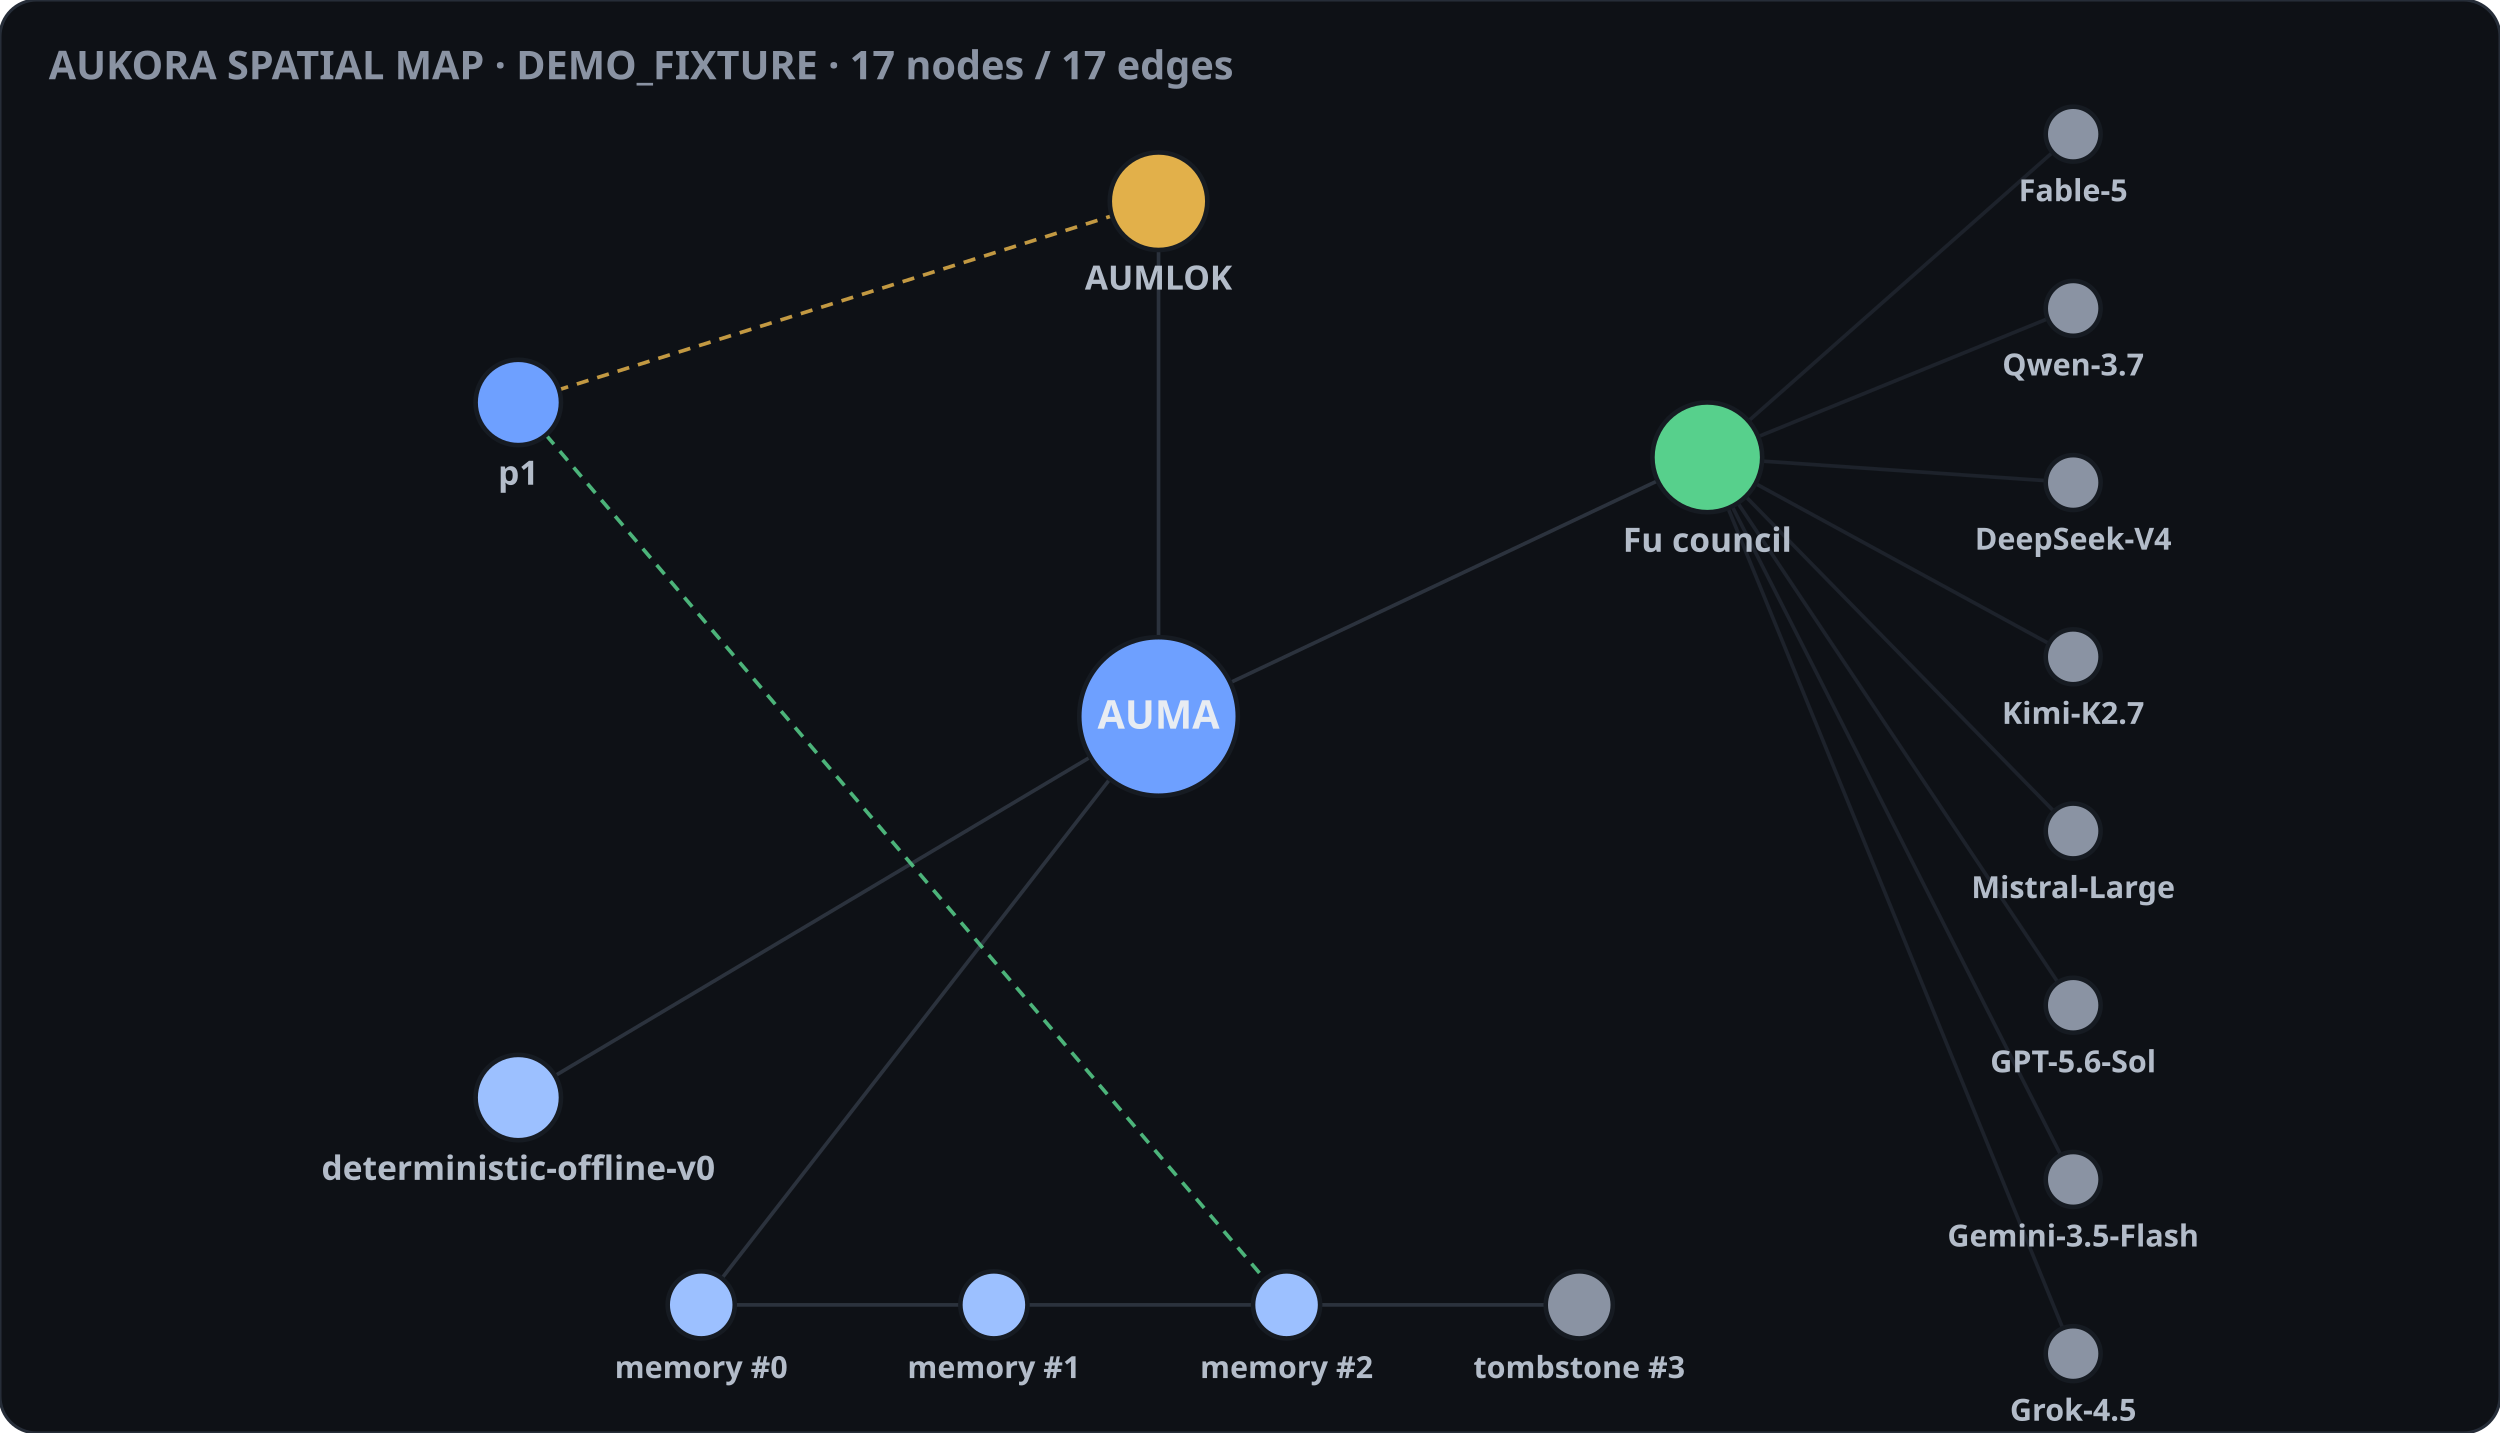
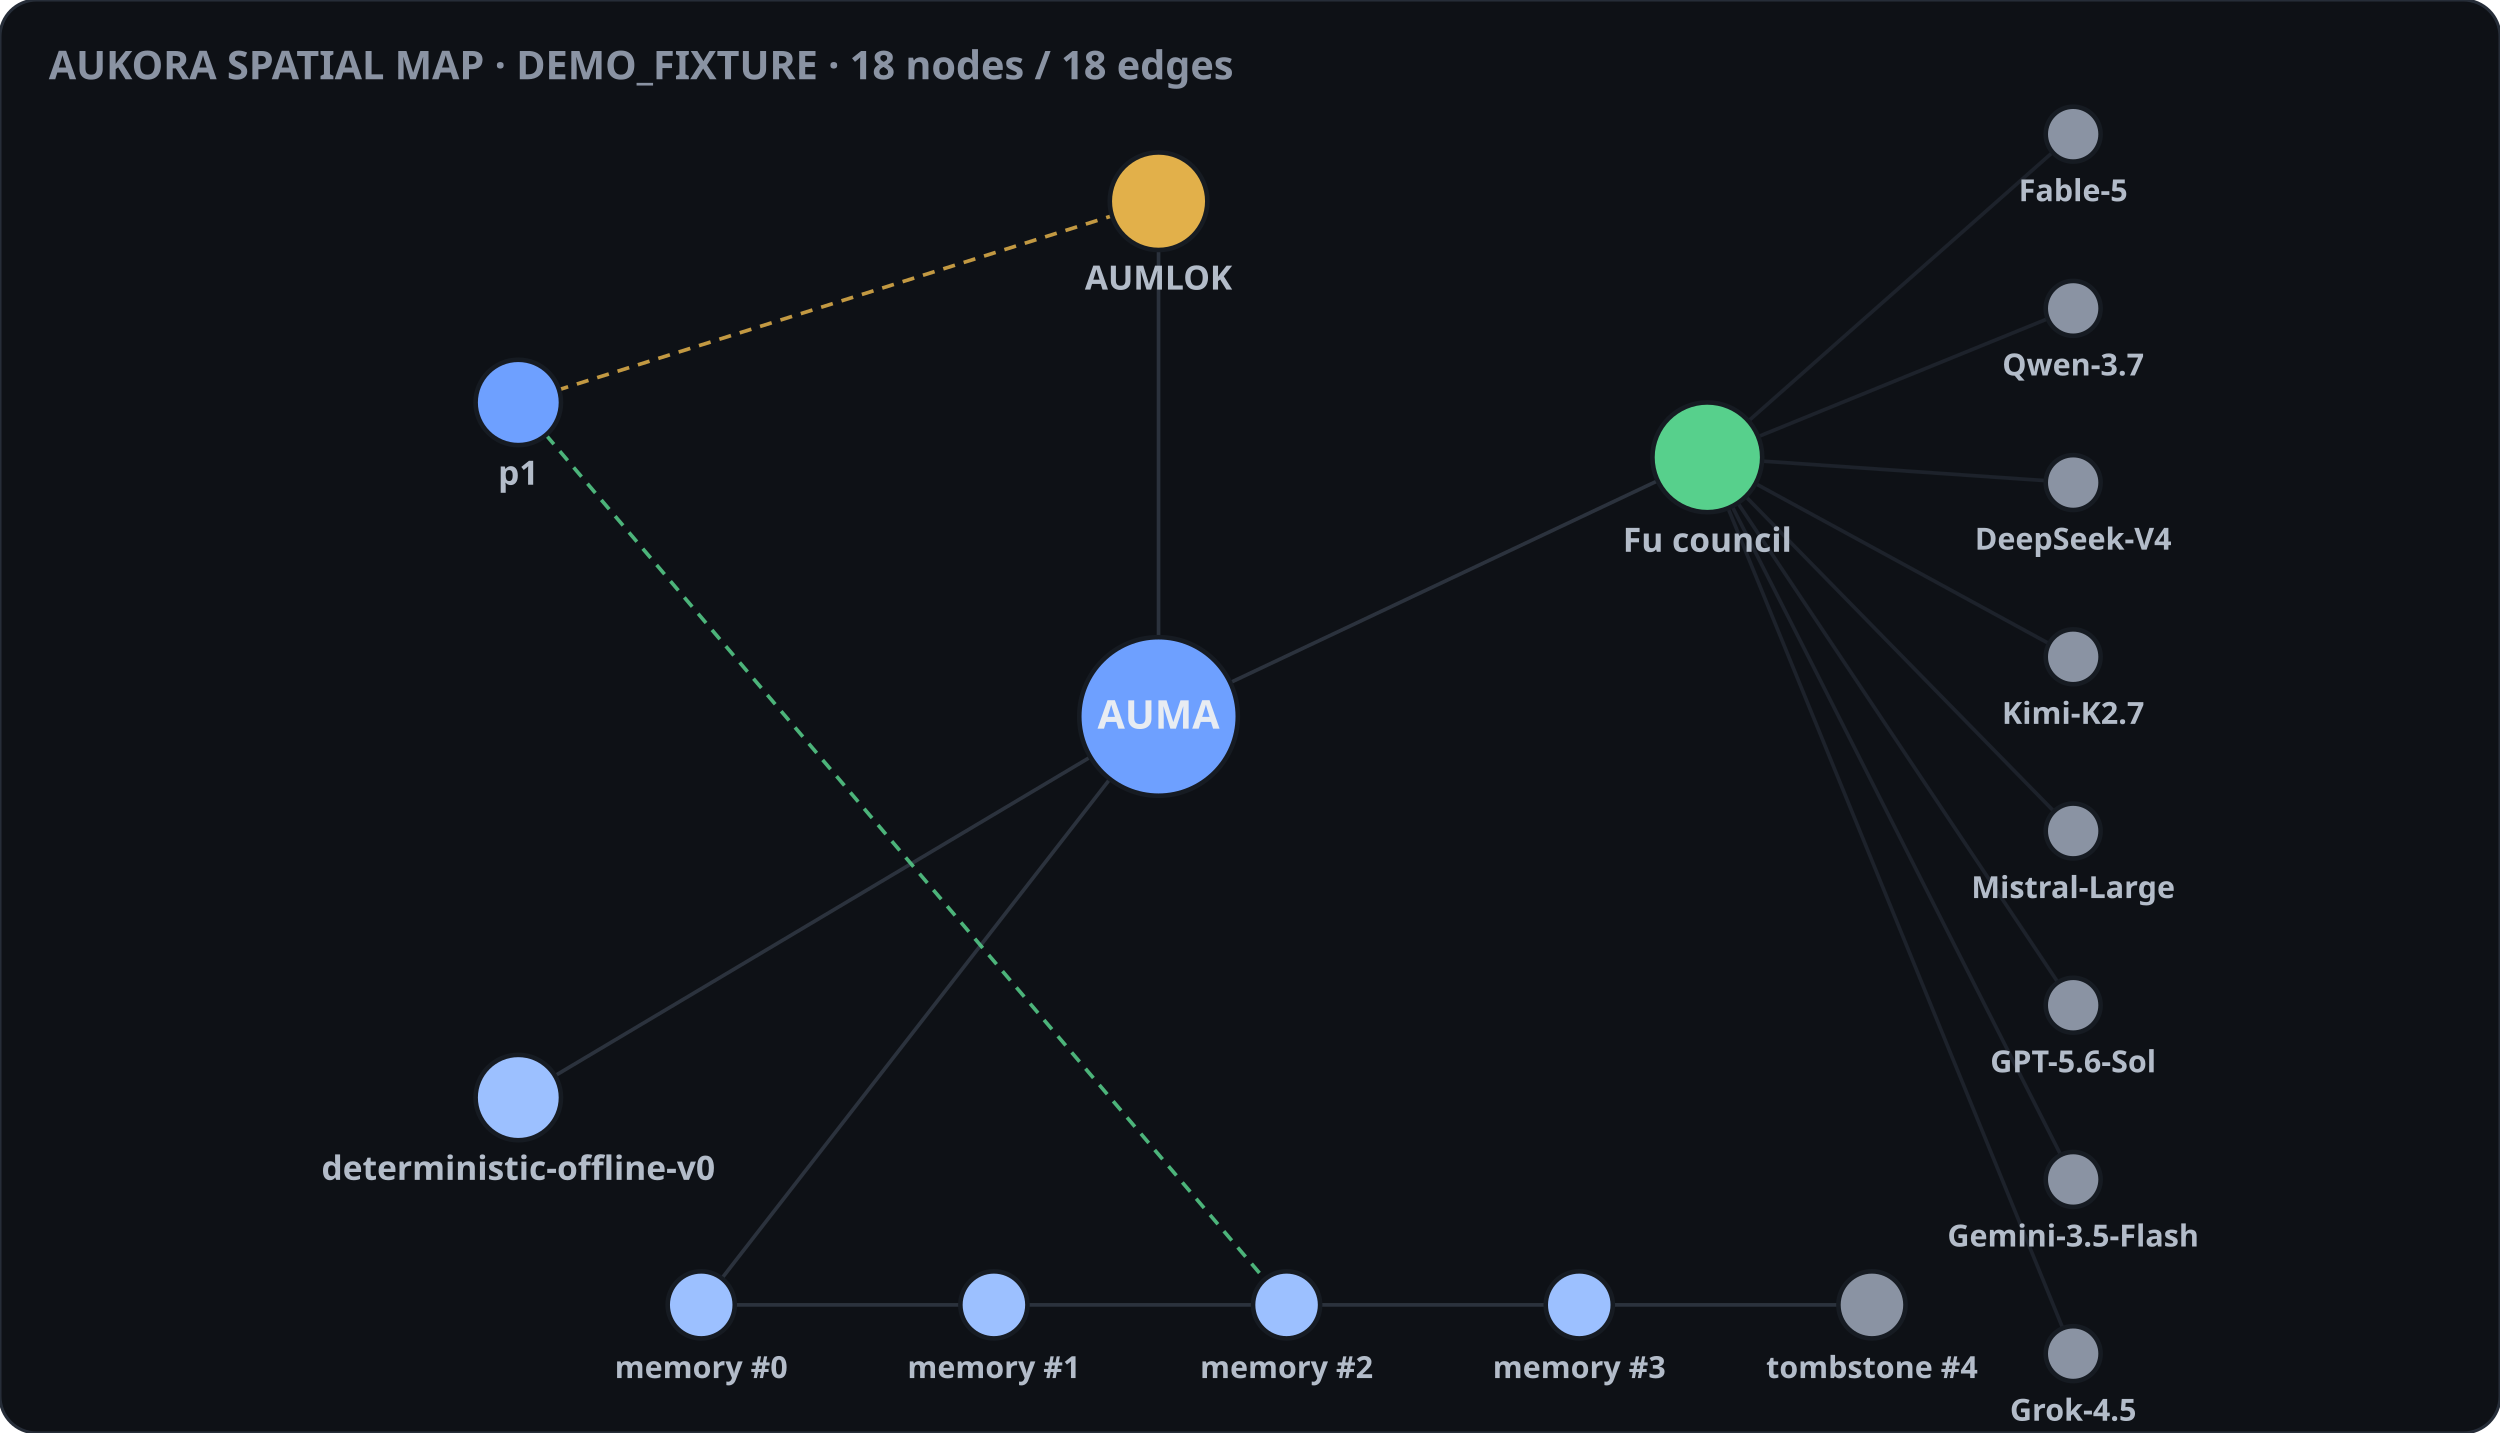
<svg xmlns="http://www.w3.org/2000/svg" viewBox="0 0 820 470" width="820" height="470" role="img" aria-label="Aukora spatial map (DEMO_FIXTURE)">
  <rect x="0" y="0" width="820" height="470" rx="12" fill="#0e1116" stroke="#262d38" />
-   <text x="16" y="26" font-family="system-ui,sans-serif" font-size="13" font-weight="700" fill="#8a93a3">AUKORA SPATIAL MAP · DEMO_FIXTURE · 17 nodes / 17 edges</text>
+   <text x="16" y="26" font-family="system-ui,sans-serif" font-size="13" font-weight="700" fill="#8a93a3">AUKORA SPATIAL MAP · DEMO_FIXTURE · 18 nodes / 18 edges</text>
  <g>
    <line x1="380" y1="235" x2="380" y2="66" stroke="#38404d" opacity="0.7" stroke-width="1.2" />
    <line x1="380" y1="235" x2="170" y2="360" stroke="#38404d" opacity="0.7" stroke-width="1.2" />
    <line x1="380" y1="235" x2="560" y2="150" stroke="#38404d" opacity="0.7" stroke-width="1.2" />
    <line x1="560" y1="150" x2="680" y2="44" stroke="#262d38" opacity="0.6" stroke-width="1.2" />
    <line x1="560" y1="150" x2="680" y2="101.143" stroke="#262d38" opacity="0.6" stroke-width="1.2" />
    <line x1="560" y1="150" x2="680" y2="158.286" stroke="#262d38" opacity="0.6" stroke-width="1.2" />
    <line x1="560" y1="150" x2="680" y2="215.429" stroke="#262d38" opacity="0.6" stroke-width="1.2" />
    <line x1="560" y1="150" x2="680" y2="272.571" stroke="#262d38" opacity="0.6" stroke-width="1.2" />
    <line x1="560" y1="150" x2="680" y2="329.714" stroke="#262d38" opacity="0.6" stroke-width="1.2" />
    <line x1="560" y1="150" x2="680" y2="386.857" stroke="#262d38" opacity="0.6" stroke-width="1.2" />
    <line x1="560" y1="150" x2="680" y2="444" stroke="#262d38" opacity="0.6" stroke-width="1.2" />
    <line x1="380" y1="235" x2="230" y2="428" stroke="#38404d" opacity="0.7" stroke-width="1.2" />
    <line x1="230" y1="428" x2="326" y2="428" stroke="#38404d" opacity="0.7" stroke-width="1.2" />
    <line x1="326" y1="428" x2="422" y2="428" stroke="#38404d" opacity="0.7" stroke-width="1.2" />
    <line x1="422" y1="428" x2="518" y2="428" stroke="#38404d" opacity="0.7" stroke-width="1.2" />
+     <line x1="518" y1="428" x2="614" y2="428" stroke="#38404d" opacity="0.7" stroke-width="1.2" />
    <line x1="380" y1="66" x2="170" y2="132" stroke="#e2b04a" stroke-dasharray="4 3" opacity="0.85" stroke-width="1.2" />
    <line x1="170" y1="132" x2="422" y2="428" stroke="#57d08c" stroke-dasharray="4 3" opacity="0.85" stroke-width="1.2" />
  </g>
  <g>
    <circle cx="380" cy="235" r="26" fill="#6ea0ff" stroke="#161b22" stroke-width="1.5" />
    <text x="380" y="239" text-anchor="middle" font-family="system-ui,sans-serif" font-size="13" font-weight="600" fill="#e8ecf2">AUMA</text>
    <circle cx="380" cy="66" r="16" fill="#e2b04a" stroke="#161b22" stroke-width="1.5" />
    <text x="380" y="95" text-anchor="middle" font-family="system-ui,sans-serif" font-size="11" font-weight="600" fill="#b3bcc9">AUMLOK</text>
    <circle cx="170" cy="360" r="14" fill="#9cc0ff" stroke="#161b22" stroke-width="1.5" />
    <text x="170" y="387" text-anchor="middle" font-family="system-ui,sans-serif" font-size="11" font-weight="600" fill="#b3bcc9">deterministic-offline-v0</text>
    <circle cx="560" cy="150" r="18" fill="#57d08c" stroke="#161b22" stroke-width="1.5" />
    <text x="560" y="181" text-anchor="middle" font-family="system-ui,sans-serif" font-size="11" font-weight="600" fill="#b3bcc9">Fu council</text>
    <circle cx="680" cy="44" r="9" fill="#8a93a3" stroke="#161b22" stroke-width="1.5" />
    <text x="680" y="66" text-anchor="middle" font-family="system-ui,sans-serif" font-size="10" font-weight="600" fill="#b3bcc9">Fable-5</text>
    <circle cx="680" cy="101.143" r="9" fill="#8a93a3" stroke="#161b22" stroke-width="1.5" />
    <text x="680" y="123.143" text-anchor="middle" font-family="system-ui,sans-serif" font-size="10" font-weight="600" fill="#b3bcc9">Qwen-3.7</text>
    <circle cx="680" cy="158.286" r="9" fill="#8a93a3" stroke="#161b22" stroke-width="1.5" />
    <text x="680" y="180.286" text-anchor="middle" font-family="system-ui,sans-serif" font-size="10" font-weight="600" fill="#b3bcc9">DeepSeek-V4</text>
    <circle cx="680" cy="215.429" r="9" fill="#8a93a3" stroke="#161b22" stroke-width="1.5" />
    <text x="680" y="237.429" text-anchor="middle" font-family="system-ui,sans-serif" font-size="10" font-weight="600" fill="#b3bcc9">Kimi-K2.7</text>
    <circle cx="680" cy="272.571" r="9" fill="#8a93a3" stroke="#161b22" stroke-width="1.5" />
    <text x="680" y="294.571" text-anchor="middle" font-family="system-ui,sans-serif" font-size="10" font-weight="600" fill="#b3bcc9">Mistral-Large</text>
    <circle cx="680" cy="329.714" r="9" fill="#8a93a3" stroke="#161b22" stroke-width="1.5" />
    <text x="680" y="351.714" text-anchor="middle" font-family="system-ui,sans-serif" font-size="10" font-weight="600" fill="#b3bcc9">GPT-5.6-Sol</text>
    <circle cx="680" cy="386.857" r="9" fill="#8a93a3" stroke="#161b22" stroke-width="1.5" />
    <text x="680" y="408.857" text-anchor="middle" font-family="system-ui,sans-serif" font-size="10" font-weight="600" fill="#b3bcc9">Gemini-3.5-Flash</text>
    <circle cx="680" cy="444" r="9" fill="#8a93a3" stroke="#161b22" stroke-width="1.5" />
    <text x="680" y="466" text-anchor="middle" font-family="system-ui,sans-serif" font-size="10" font-weight="600" fill="#b3bcc9">Grok-4.5</text>
    <circle cx="230" cy="428" r="11" fill="#9cc0ff" stroke="#161b22" stroke-width="1.5" />
    <text x="230" y="452" text-anchor="middle" font-family="system-ui,sans-serif" font-size="10" font-weight="600" fill="#b3bcc9">memory #0</text>
    <circle cx="326" cy="428" r="11" fill="#9cc0ff" stroke="#161b22" stroke-width="1.5" />
    <text x="326" y="452" text-anchor="middle" font-family="system-ui,sans-serif" font-size="10" font-weight="600" fill="#b3bcc9">memory #1</text>
    <circle cx="422" cy="428" r="11" fill="#9cc0ff" stroke="#161b22" stroke-width="1.5" />
    <text x="422" y="452" text-anchor="middle" font-family="system-ui,sans-serif" font-size="10" font-weight="600" fill="#b3bcc9">memory #2</text>
-     <circle cx="518" cy="428" r="11" fill="#8a93a3" stroke="#161b22" stroke-width="1.5" />
-     <text x="518" y="452" text-anchor="middle" font-family="system-ui,sans-serif" font-size="10" font-weight="600" fill="#b3bcc9">tombstone #3</text>
+     <circle cx="518" cy="428" r="11" fill="#9cc0ff" stroke="#161b22" stroke-width="1.5" />
+     <text x="518" y="452" text-anchor="middle" font-family="system-ui,sans-serif" font-size="10" font-weight="600" fill="#b3bcc9">memory #3</text>
+     <circle cx="614" cy="428" r="11" fill="#8a93a3" stroke="#161b22" stroke-width="1.5" />
+     <text x="614" y="452" text-anchor="middle" font-family="system-ui,sans-serif" font-size="10" font-weight="600" fill="#b3bcc9">tombstone #4</text>
    <circle cx="170" cy="132" r="14" fill="#6ea0ff" stroke="#161b22" stroke-width="1.5" />
    <text x="170" y="159" text-anchor="middle" font-family="system-ui,sans-serif" font-size="11" font-weight="600" fill="#b3bcc9">p1</text>
  </g>
</svg>
